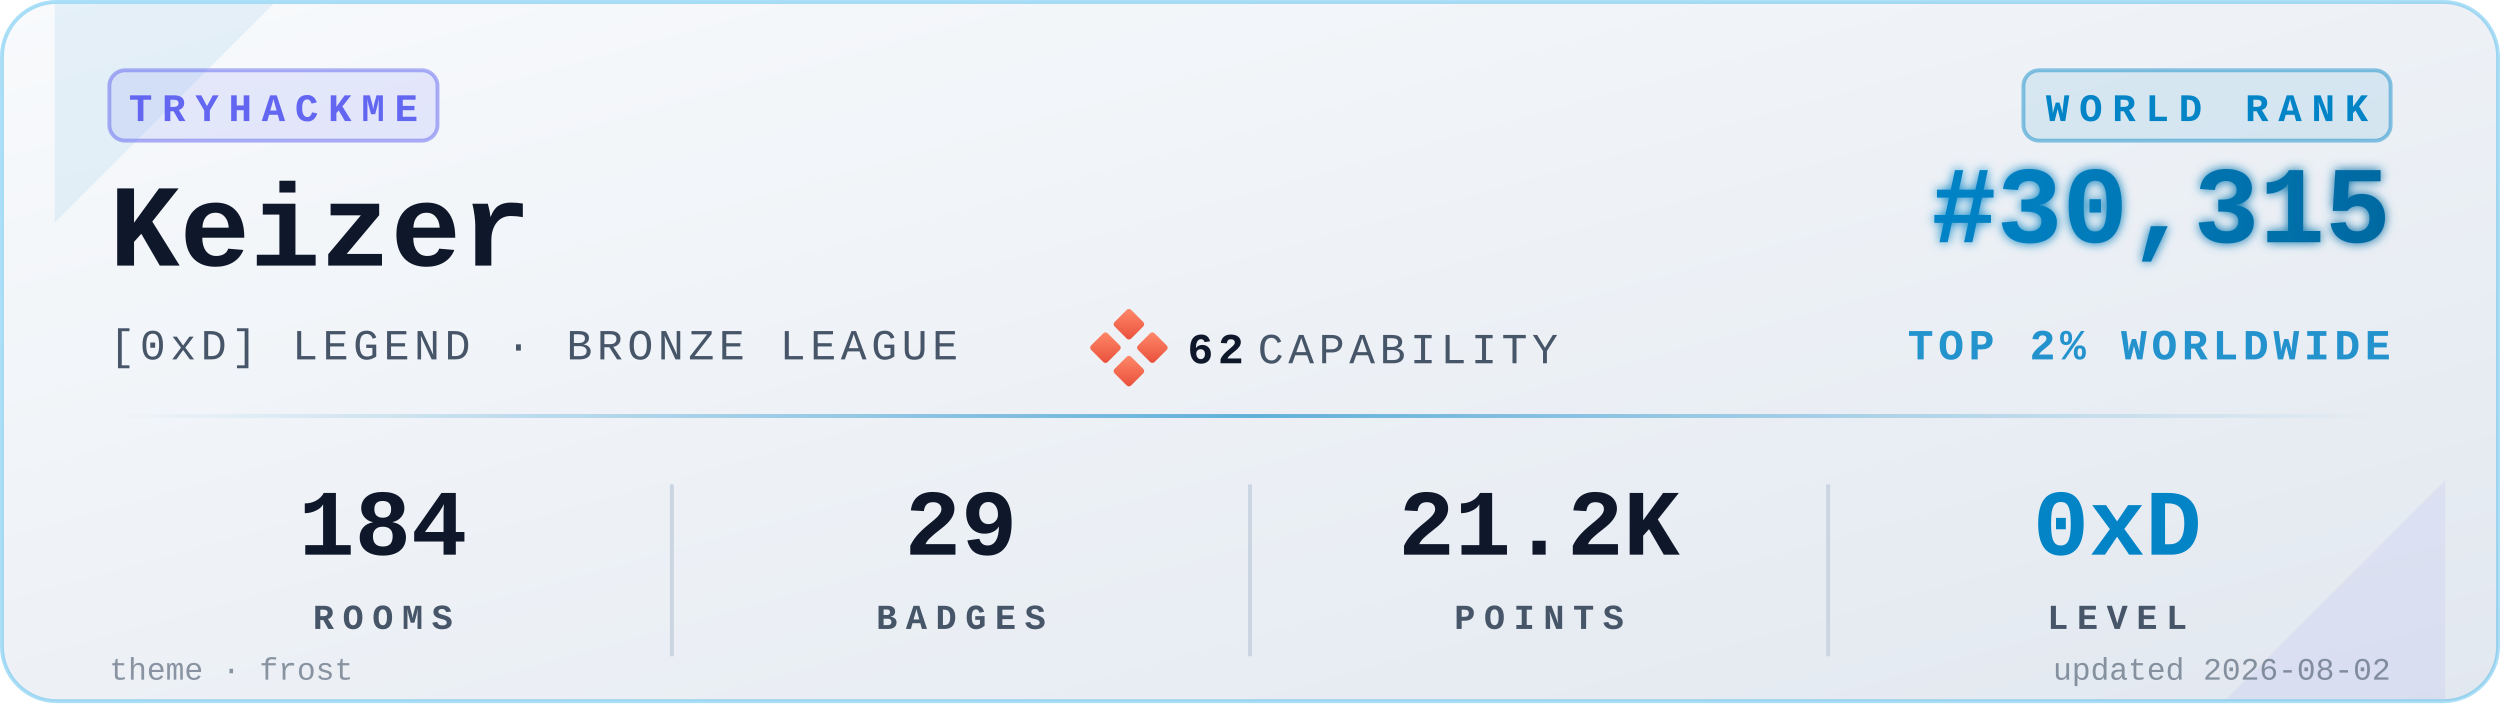
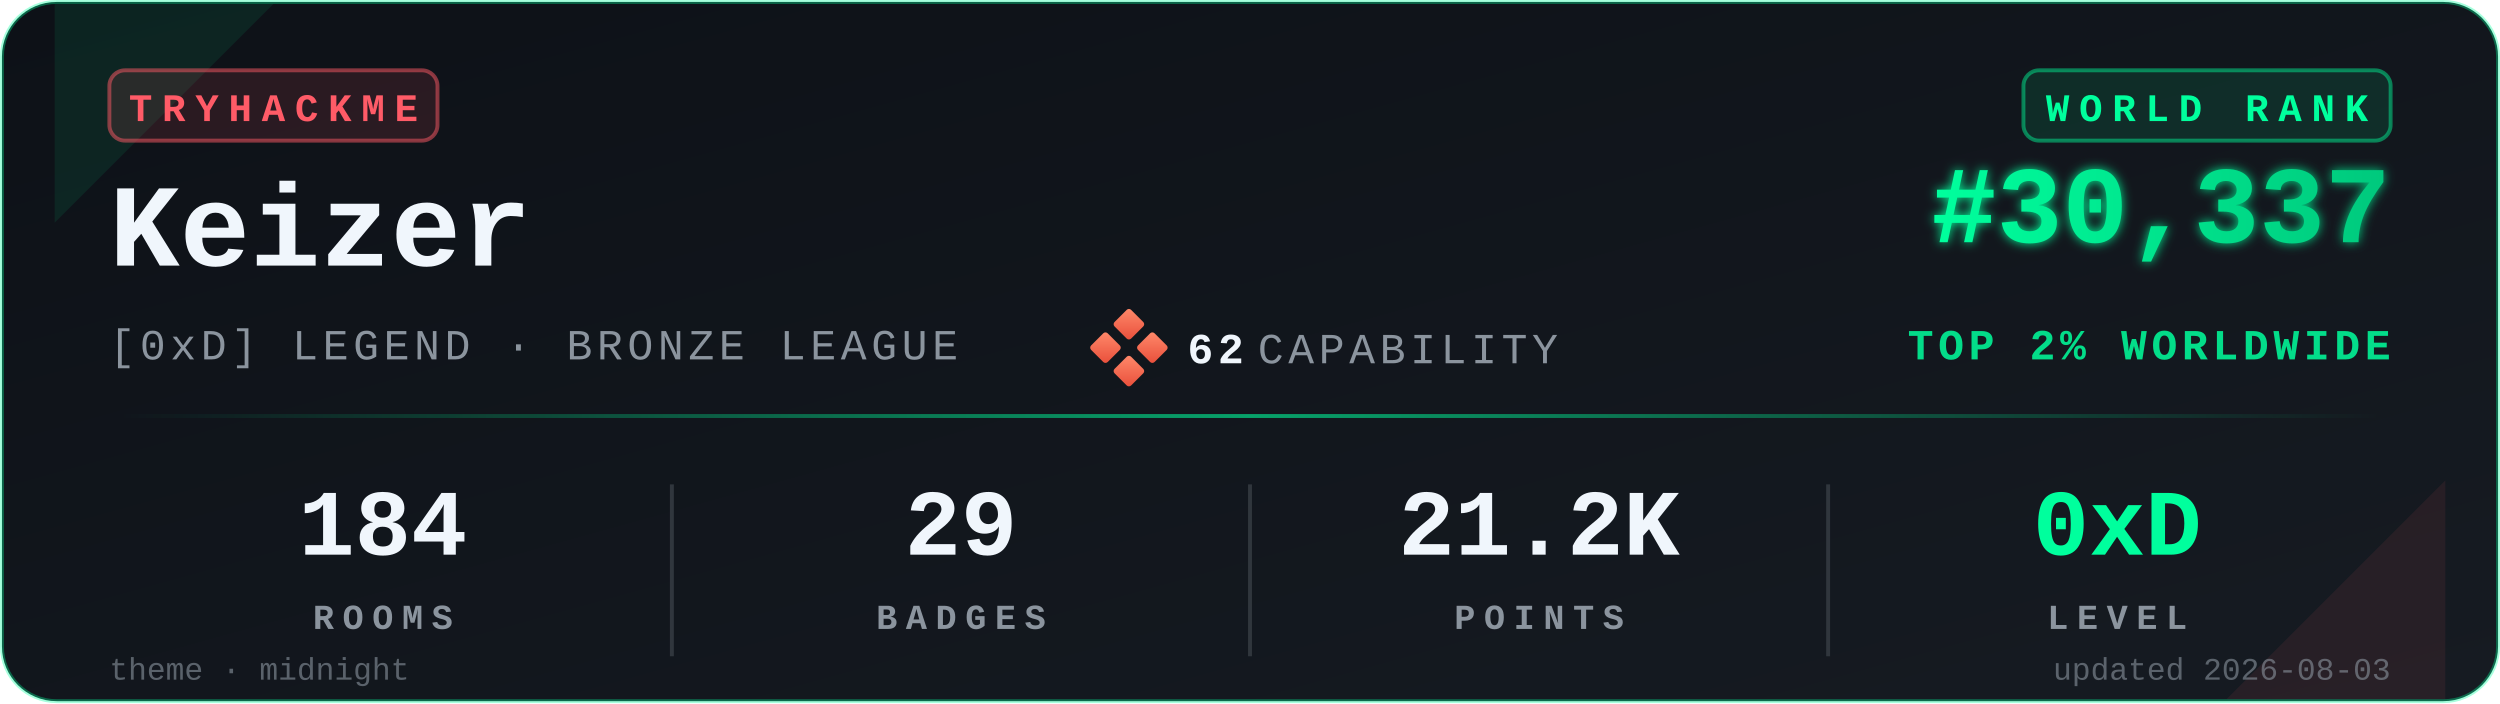
<svg xmlns="http://www.w3.org/2000/svg" viewBox="0 0 640 180" width="640" height="180" role="img" aria-label="TryHackMe stats for Keizer">
  <defs>
    <linearGradient id="bgGrad" x1="0" y1="0" x2="1" y2="1">
-       <stop offset="0%" stop-color="#f8fafc" />
-       <stop offset="100%" stop-color="#e2e8f0" />
+       <stop offset="0%" stop-color="#0d1117" />
+       <stop offset="100%" stop-color="#161b22" />
    </linearGradient>
    <linearGradient id="rankGrad" x1="0" y1="0" x2="1" y2="0">
-       <stop offset="0%" stop-color="#0284C7" />
-       <stop offset="100%" stop-color="#0369A1" />
+       <stop offset="0%" stop-color="#00FF9D" />
+       <stop offset="100%" stop-color="#00C97D" />
    </linearGradient>
    <linearGradient id="accentGrad" x1="0" y1="0" x2="1" y2="0">
-       <stop offset="0%" stop-color="#0284C7" stop-opacity="0" />
-       <stop offset="50%" stop-color="#0284C7" stop-opacity="0.6" />
-       <stop offset="100%" stop-color="#0284C7" stop-opacity="0" />
+       <stop offset="0%" stop-color="#00FF9D" stop-opacity="0" />
+       <stop offset="50%" stop-color="#00FF9D" stop-opacity="0.6" />
+       <stop offset="100%" stop-color="#00FF9D" stop-opacity="0" />
    </linearGradient>
    <linearGradient id="capGrad" x1="0" y1="0" x2="1" y2="1">
      <stop offset="0%" stop-color="#ff8a6b" />
      <stop offset="100%" stop-color="#e94e3a" />
    </linearGradient>
    <filter id="glow" x="-20%" y="-20%" width="140%" height="140%">
      <feGaussianBlur stdDeviation="1.4" result="b" />
      <feMerge>
        <feMergeNode in="b" />
        <feMergeNode in="SourceGraphic" />
      </feMerge>
    </filter>
  </defs>
-   <rect x="0.5" y="0.5" width="639" height="179" rx="14" ry="14" fill="url(#bgGrad)" stroke="#0EA5E9" stroke-opacity="0.35" stroke-width="1" />
-   <path d="M 14,1 L 70,1 L 14,57 Z" fill="#0284C7" opacity="0.08" />
-   <path d="M 626,179 L 570,179 L 626,123 Z" fill="#6366F1" opacity="0.08" />
+   <rect x="0.5" y="0.5" width="639" height="179" rx="14" ry="14" fill="url(#bgGrad)" stroke="#00FF9D" stroke-opacity="0.35" stroke-width="1" />
+   <path d="M 14,1 L 70,1 L 14,57 Z" fill="#00FF9D" opacity="0.08" />
+   <path d="M 626,179 L 570,179 L 626,123 Z" fill="#FF5B67" opacity="0.08" />
  <g transform="translate(28,18)">
-     <rect x="0" y="0" width="84" height="18" rx="4" ry="4" fill="#6366F1" fill-opacity="0.12" stroke="#6366F1" stroke-opacity="0.5" />
-     <text x="42" y="13" fill="#6366F1" font-family="ui-monospace,'SF Mono','Menlo','Cascadia Code','Consolas','Liberation Mono',monospace" font-size="10" font-weight="700" letter-spacing="2.5" text-anchor="middle">TRYHACKME</text>
+     <rect x="0" y="0" width="84" height="18" rx="4" ry="4" fill="#FF5B67" fill-opacity="0.12" stroke="#FF5B67" stroke-opacity="0.5" />
+     <text x="42" y="13" fill="#FF5B67" font-family="ui-monospace,'SF Mono','Menlo','Cascadia Code','Consolas','Liberation Mono',monospace" font-size="10" font-weight="700" letter-spacing="2.5" text-anchor="middle">TRYHACKME</text>
  </g>
-   <text x="28" y="68" fill="#0f172a" font-family="ui-monospace,'SF Mono','Menlo','Cascadia Code','Consolas','Liberation Mono',monospace" font-size="30" font-weight="700">Keizer</text>
-   <text x="28" y="92" fill="#475569" font-family="ui-monospace,'SF Mono','Menlo','Cascadia Code','Consolas','Liberation Mono',monospace" font-size="11" font-weight="500" letter-spacing="1.2">[0xD] LEGEND · BRONZE LEAGUE</text>
+   <text x="28" y="68" fill="#f0f6fc" font-family="ui-monospace,'SF Mono','Menlo','Cascadia Code','Consolas','Liberation Mono',monospace" font-size="30" font-weight="700">Keizer</text>
+   <text x="28" y="92" fill="#8b949e" font-family="ui-monospace,'SF Mono','Menlo','Cascadia Code','Consolas','Liberation Mono',monospace" font-size="11" font-weight="500" letter-spacing="1.2">[0xD] LEGEND · BRONZE LEAGUE</text>
  <g transform="translate(280,80)">
    <rect x="6" y="0" width="6" height="6" rx="0.8" fill="url(#capGrad)" transform="rotate(45 9 3)" />
    <rect x="0" y="6" width="6" height="6" rx="0.8" fill="url(#capGrad)" transform="rotate(45 3 9)" />
    <rect x="12" y="6" width="6" height="6" rx="0.8" fill="url(#capGrad)" transform="rotate(45 15 9)" />
    <rect x="6" y="12" width="6" height="6" rx="0.8" fill="url(#capGrad)" transform="rotate(45 9 15)" />
-     <text x="24" y="13" fill="#0f172a" font-family="ui-monospace,'SF Mono','Menlo','Cascadia Code','Consolas','Liberation Mono',monospace" font-size="11" font-weight="700" letter-spacing="1.2">62</text>
-     <text x="42" y="13" fill="#475569" font-family="ui-monospace,'SF Mono','Menlo','Cascadia Code','Consolas','Liberation Mono',monospace" font-size="11" font-weight="500" letter-spacing="1.2">CAPABILITY</text>
+     <text x="24" y="13" fill="#f0f6fc" font-family="ui-monospace,'SF Mono','Menlo','Cascadia Code','Consolas','Liberation Mono',monospace" font-size="11" font-weight="700" letter-spacing="1.2">62</text>
+     <text x="42" y="13" fill="#8b949e" font-family="ui-monospace,'SF Mono','Menlo','Cascadia Code','Consolas','Liberation Mono',monospace" font-size="11" font-weight="500" letter-spacing="1.2">CAPABILITY</text>
  </g>
  <g transform="translate(612,18)">
-     <rect x="-94" y="0" width="94" height="18" rx="4" ry="4" fill="#0284C7" fill-opacity="0.10" stroke="#0284C7" stroke-opacity="0.45" />
-     <text x="-47" y="13" fill="#0284C7" font-family="ui-monospace,'SF Mono','Menlo','Cascadia Code','Consolas','Liberation Mono',monospace" font-size="10" font-weight="700" letter-spacing="2.5" text-anchor="middle">WORLD RANK</text>
+     <rect x="-94" y="0" width="94" height="18" rx="4" ry="4" fill="#00FF9D" fill-opacity="0.10" stroke="#00FF9D" stroke-opacity="0.45" />
+     <text x="-47" y="13" fill="#00FF9D" font-family="ui-monospace,'SF Mono','Menlo','Cascadia Code','Consolas','Liberation Mono',monospace" font-size="10" font-weight="700" letter-spacing="2.5" text-anchor="middle">WORLD RANK</text>
  </g>
-   <text x="612" y="62" fill="url(#rankGrad)" font-family="ui-monospace,'SF Mono','Menlo','Cascadia Code','Consolas','Liberation Mono',monospace" font-size="28" font-weight="700" text-anchor="end" filter="url(#glow)">#30,315</text>
-   <text x="612" y="92" fill="#0284C7" fill-opacity="0.85" font-family="ui-monospace,'SF Mono','Menlo','Cascadia Code','Consolas','Liberation Mono',monospace" font-size="11" font-weight="600" letter-spacing="1.2" text-anchor="end">TOP 2% WORLDWIDE</text>
+   <text x="612" y="62" fill="url(#rankGrad)" font-family="ui-monospace,'SF Mono','Menlo','Cascadia Code','Consolas','Liberation Mono',monospace" font-size="28" font-weight="700" text-anchor="end" filter="url(#glow)">#30,337</text>
+   <text x="612" y="92" fill="#00FF9D" fill-opacity="0.85" font-family="ui-monospace,'SF Mono','Menlo','Cascadia Code','Consolas','Liberation Mono',monospace" font-size="11" font-weight="600" letter-spacing="1.2" text-anchor="end">TOP 2% WORLDWIDE</text>
  <rect x="28" y="106" width="584" height="1" fill="url(#accentGrad)" />
  <g font-family="ui-monospace,'SF Mono','Menlo','Cascadia Code','Consolas','Liberation Mono',monospace" text-anchor="middle">
-     <text x="98" y="142" fill="#0f172a" font-size="24" font-weight="700">184</text>
-     <text x="98" y="161" fill="#475569" font-size="9" font-weight="600" letter-spacing="2.2">ROOMS</text>
-     <text x="246" y="142" fill="#0f172a" font-size="24" font-weight="700">29</text>
-     <text x="246" y="161" fill="#475569" font-size="9" font-weight="600" letter-spacing="2.2">BADGES</text>
-     <text x="394" y="142" fill="#0f172a" font-size="24" font-weight="700">21.2K</text>
-     <text x="394" y="161" fill="#475569" font-size="9" font-weight="600" letter-spacing="2.2">POINTS</text>
-     <text x="542" y="142" fill="#0284C7" font-size="24" font-weight="700">0xD</text>
-     <text x="542" y="161" fill="#475569" font-size="9" font-weight="600" letter-spacing="2.2">LEVEL</text>
+     <text x="98" y="142" fill="#f0f6fc" font-size="24" font-weight="700">184</text>
+     <text x="98" y="161" fill="#8b949e" font-size="9" font-weight="600" letter-spacing="2.2">ROOMS</text>
+     <text x="246" y="142" fill="#f0f6fc" font-size="24" font-weight="700">29</text>
+     <text x="246" y="161" fill="#8b949e" font-size="9" font-weight="600" letter-spacing="2.2">BADGES</text>
+     <text x="394" y="142" fill="#f0f6fc" font-size="24" font-weight="700">21.2K</text>
+     <text x="394" y="161" fill="#8b949e" font-size="9" font-weight="600" letter-spacing="2.2">POINTS</text>
+     <text x="542" y="142" fill="#00FF9D" font-size="24" font-weight="700">0xD</text>
+     <text x="542" y="161" fill="#8b949e" font-size="9" font-weight="600" letter-spacing="2.2">LEVEL</text>
  </g>
-   <line x1="172" y1="124" x2="172" y2="168" stroke="#cbd5e1" stroke-width="1" />
-   <line x1="320" y1="124" x2="320" y2="168" stroke="#cbd5e1" stroke-width="1" />
-   <line x1="468" y1="124" x2="468" y2="168" stroke="#cbd5e1" stroke-width="1" />
-   <text x="28" y="174" fill="#475569" fill-opacity="0.6" font-family="ui-monospace,'SF Mono','Menlo','Cascadia Code','Consolas','Liberation Mono',monospace" font-size="8" font-weight="500">theme · frost</text>
-   <text x="612" y="174" fill="#475569" fill-opacity="0.6" font-family="ui-monospace,'SF Mono','Menlo','Cascadia Code','Consolas','Liberation Mono',monospace" font-size="8" font-weight="500" text-anchor="end">updated 2026-08-02</text>
+   <line x1="172" y1="124" x2="172" y2="168" stroke="#30363d" stroke-width="1" />
+   <line x1="320" y1="124" x2="320" y2="168" stroke="#30363d" stroke-width="1" />
+   <line x1="468" y1="124" x2="468" y2="168" stroke="#30363d" stroke-width="1" />
+   <text x="28" y="174" fill="#8b949e" fill-opacity="0.6" font-family="ui-monospace,'SF Mono','Menlo','Cascadia Code','Consolas','Liberation Mono',monospace" font-size="8" font-weight="500">theme · midnight</text>
+   <text x="612" y="174" fill="#8b949e" fill-opacity="0.6" font-family="ui-monospace,'SF Mono','Menlo','Cascadia Code','Consolas','Liberation Mono',monospace" font-size="8" font-weight="500" text-anchor="end">updated 2026-08-03</text>
</svg>
